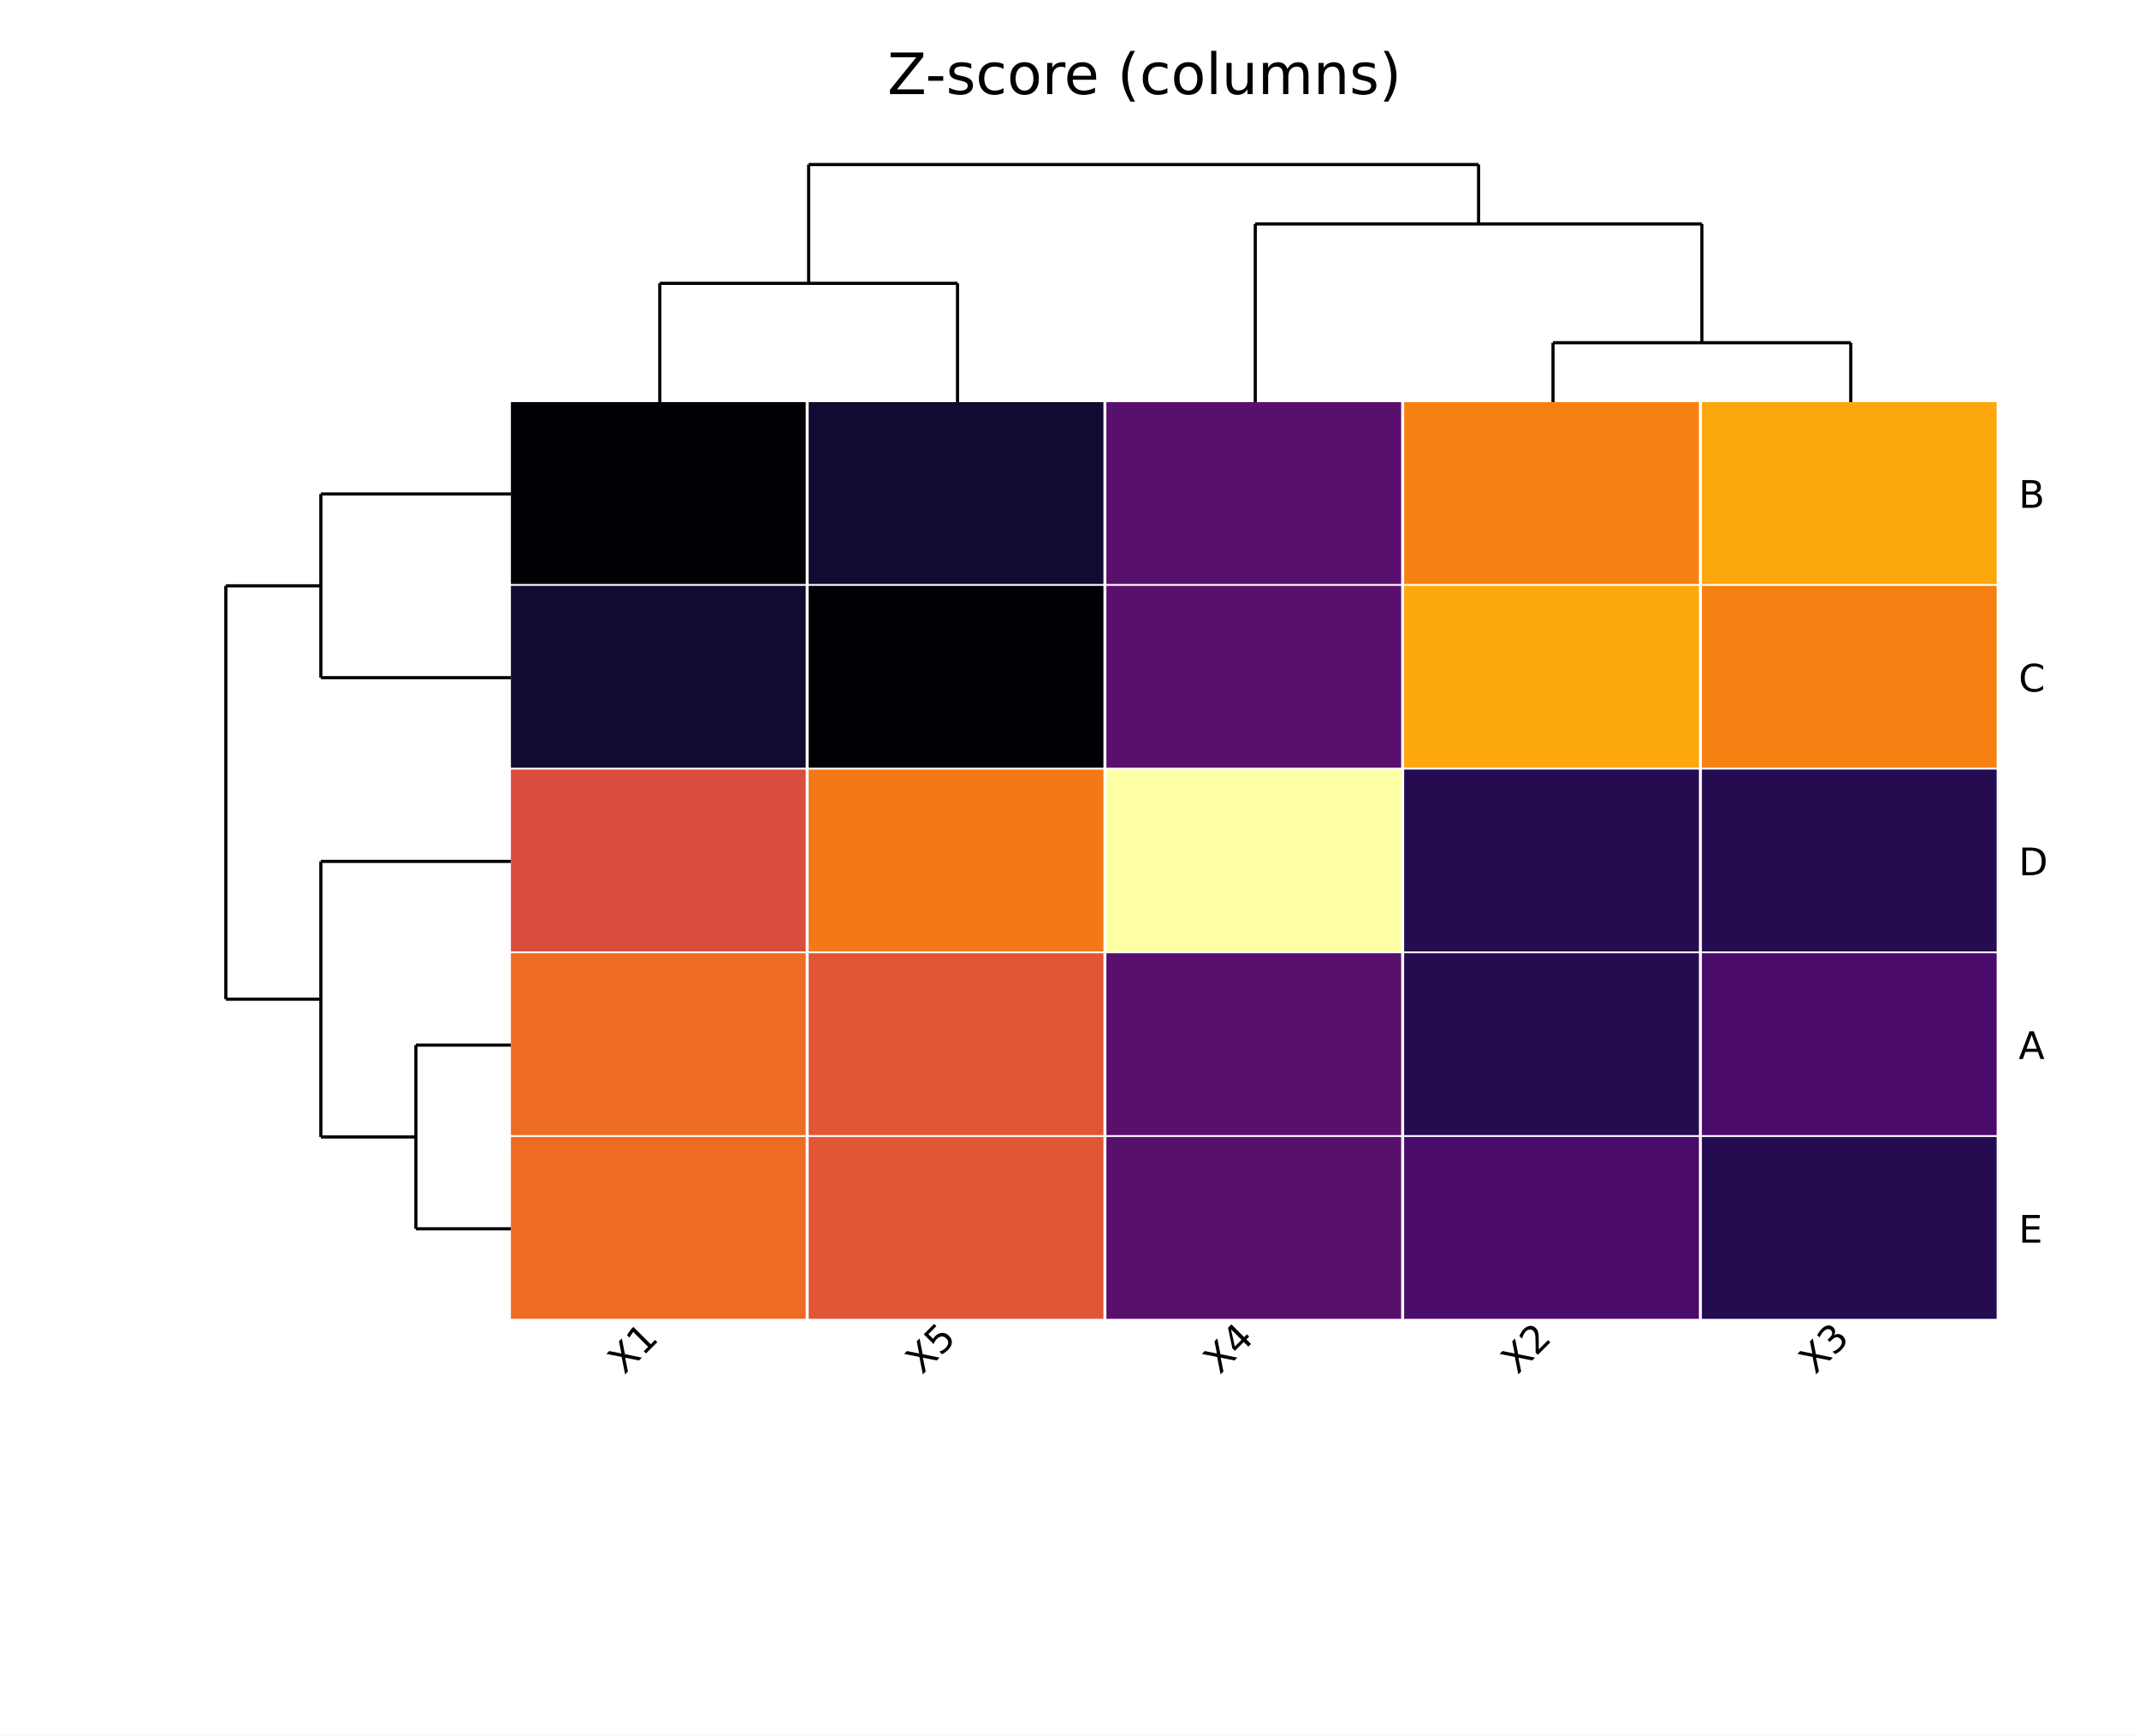
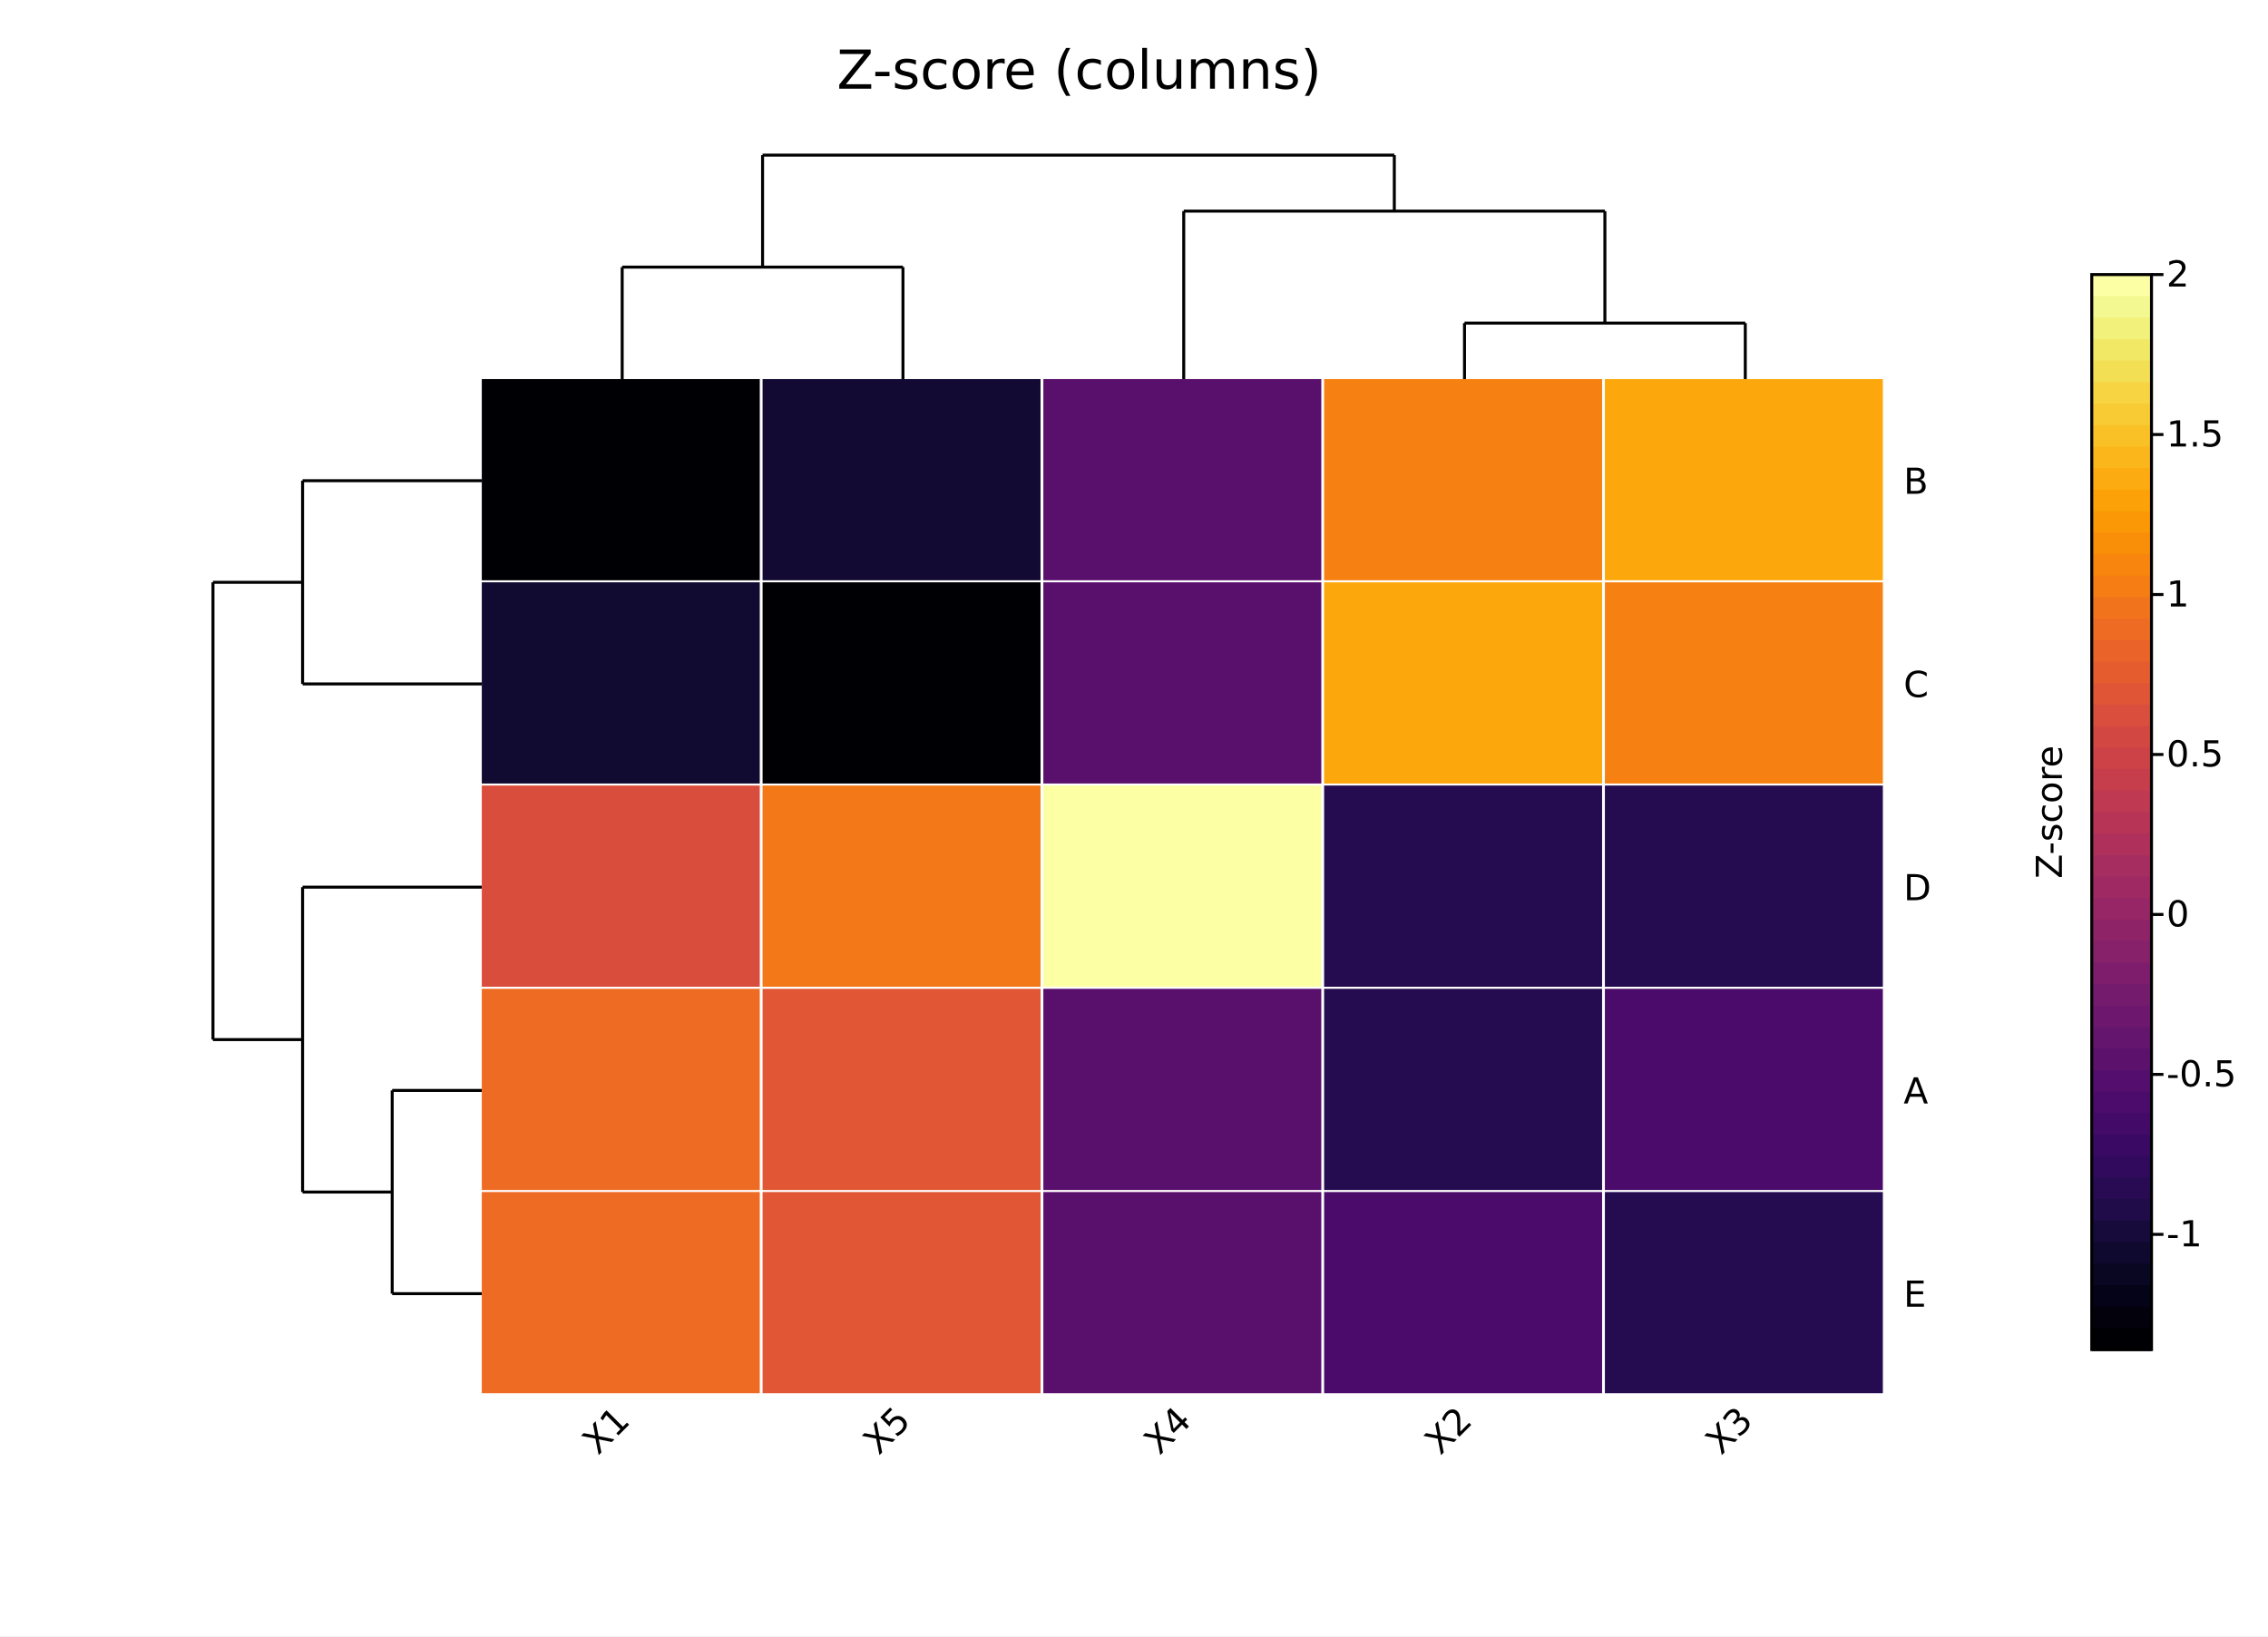
- <svg xmlns="http://www.w3.org/2000/svg" width="675.3" height="547.95" font-family="DejaVu Sans, Verdana, Liberation Sans, Arial, sans-serif" fill="black">
+ <svg xmlns="http://www.w3.org/2000/svg" width="759.3" height="547.95" font-family="DejaVu Sans, Verdana, Liberation Sans, Arial, sans-serif" fill="black">
  <rect width="100%" height="100%" fill="white" />
  <text x="361.3" y="29.71" font-size="18" text-anchor="middle">Z-score (columns)</text>
-   <line x1="101.3" y1="155.95" x2="101.3" y2="213.95" stroke="#000000" stroke-width="1" />
-   <line x1="101.3" y1="155.95" x2="161.3" y2="155.95" stroke="#000000" stroke-width="1" />
-   <line x1="101.3" y1="213.95" x2="161.3" y2="213.95" stroke="#000000" stroke-width="1" />
-   <line x1="131.3" y1="329.95" x2="131.3" y2="387.95" stroke="#000000" stroke-width="1" />
-   <line x1="131.3" y1="329.95" x2="161.3" y2="329.95" stroke="#000000" stroke-width="1" />
-   <line x1="131.3" y1="387.95" x2="161.3" y2="387.95" stroke="#000000" stroke-width="1" />
-   <line x1="101.3" y1="271.95" x2="101.3" y2="358.95" stroke="#000000" stroke-width="1" />
-   <line x1="101.3" y1="271.95" x2="161.3" y2="271.95" stroke="#000000" stroke-width="1" />
-   <line x1="101.3" y1="358.95" x2="131.3" y2="358.95" stroke="#000000" stroke-width="1" />
-   <line x1="71.3" y1="184.95" x2="71.3" y2="315.45" stroke="#000000" stroke-width="1" />
-   <line x1="71.3" y1="184.95" x2="101.3" y2="184.95" stroke="#000000" stroke-width="1" />
-   <line x1="71.3" y1="315.45" x2="101.3" y2="315.45" stroke="#000000" stroke-width="1" />
+   <line x1="101.3" y1="160.98" x2="101.3" y2="229.04" stroke="#000000" stroke-width="1" />
+   <line x1="101.3" y1="160.98" x2="161.3" y2="160.98" stroke="#000000" stroke-width="1" />
+   <line x1="101.3" y1="229.04" x2="161.3" y2="229.04" stroke="#000000" stroke-width="1" />
+   <line x1="131.3" y1="365.17" x2="131.3" y2="433.23" stroke="#000000" stroke-width="1" />
+   <line x1="131.3" y1="365.17" x2="161.3" y2="365.17" stroke="#000000" stroke-width="1" />
+   <line x1="131.3" y1="433.23" x2="161.3" y2="433.23" stroke="#000000" stroke-width="1" />
+   <line x1="101.3" y1="297.1" x2="101.3" y2="399.2" stroke="#000000" stroke-width="1" />
+   <line x1="101.3" y1="297.1" x2="161.3" y2="297.1" stroke="#000000" stroke-width="1" />
+   <line x1="101.3" y1="399.2" x2="131.3" y2="399.2" stroke="#000000" stroke-width="1" />
+   <line x1="71.3" y1="195.01" x2="71.3" y2="348.15" stroke="#000000" stroke-width="1" />
+   <line x1="71.3" y1="195.01" x2="101.3" y2="195.01" stroke="#000000" stroke-width="1" />
+   <line x1="71.3" y1="348.15" x2="101.3" y2="348.15" stroke="#000000" stroke-width="1" />
  <line x1="208.3" y1="89.45" x2="302.3" y2="89.45" stroke="#000000" stroke-width="1" />
  <line x1="208.3" y1="89.45" x2="208.3" y2="126.95" stroke="#000000" stroke-width="1" />
  <line x1="302.3" y1="89.45" x2="302.3" y2="126.95" stroke="#000000" stroke-width="1" />
  <line x1="490.3" y1="108.2" x2="584.3" y2="108.2" stroke="#000000" stroke-width="1" />
  <line x1="490.3" y1="108.2" x2="490.3" y2="126.95" stroke="#000000" stroke-width="1" />
  <line x1="584.3" y1="108.2" x2="584.3" y2="126.95" stroke="#000000" stroke-width="1" />
  <line x1="396.3" y1="70.7" x2="537.3" y2="70.7" stroke="#000000" stroke-width="1" />
  <line x1="396.3" y1="70.7" x2="396.3" y2="126.95" stroke="#000000" stroke-width="1" />
  <line x1="537.3" y1="70.7" x2="537.3" y2="108.2" stroke="#000000" stroke-width="1" />
  <line x1="255.3" y1="51.95" x2="466.8" y2="51.95" stroke="#000000" stroke-width="1" />
  <line x1="255.3" y1="51.95" x2="255.3" y2="89.45" stroke="#000000" stroke-width="1" />
  <line x1="466.8" y1="51.95" x2="466.8" y2="70.7" stroke="#000000" stroke-width="1" />
-   <rect x="161.3" y="126.95" width="93.06" height="57.42" fill="#000004" />
-   <rect x="255.3" y="126.95" width="93.06" height="57.42" fill="#120a32" />
-   <rect x="349.3" y="126.95" width="93.06" height="57.42" fill="#59106d" />
-   <rect x="443.3" y="126.95" width="93.06" height="57.42" fill="#f68112" />
-   <rect x="537.3" y="126.95" width="93.06" height="57.42" fill="#fca80d" />
-   <rect x="161.3" y="184.95" width="93.06" height="57.42" fill="#110a31" />
-   <rect x="255.3" y="184.95" width="93.06" height="57.42" fill="#000004" />
-   <rect x="349.3" y="184.95" width="93.06" height="57.42" fill="#59106d" />
-   <rect x="443.3" y="184.95" width="93.06" height="57.42" fill="#fca80d" />
-   <rect x="537.3" y="184.95" width="93.06" height="57.42" fill="#f68112" />
-   <rect x="161.3" y="242.95" width="93.06" height="57.42" fill="#d94d3c" />
-   <rect x="255.3" y="242.95" width="93.06" height="57.42" fill="#f37818" />
-   <rect x="349.3" y="242.95" width="93.06" height="57.42" fill="#fcffa4" />
-   <rect x="443.3" y="242.95" width="93.06" height="57.42" fill="#250b50" />
-   <rect x="537.3" y="242.95" width="93.06" height="57.42" fill="#250b50" />
-   <rect x="161.3" y="300.95" width="93.06" height="57.42" fill="#ee6b23" />
-   <rect x="255.3" y="300.95" width="93.06" height="57.42" fill="#e15634" />
-   <rect x="349.3" y="300.95" width="93.06" height="57.42" fill="#59106d" />
-   <rect x="443.3" y="300.95" width="93.06" height="57.42" fill="#250b50" />
-   <rect x="537.3" y="300.95" width="93.06" height="57.42" fill="#4a0b6a" />
-   <rect x="161.3" y="358.95" width="93.06" height="57.42" fill="#ee6b23" />
-   <rect x="255.3" y="358.95" width="93.06" height="57.42" fill="#e15634" />
-   <rect x="349.3" y="358.95" width="93.06" height="57.42" fill="#59106d" />
-   <rect x="443.3" y="358.95" width="93.06" height="57.42" fill="#4a0b6a" />
-   <rect x="537.3" y="358.95" width="93.06" height="57.42" fill="#250b50" />
-   <text x="637.3" y="160.33" font-size="12" text-anchor="start">B</text>
-   <text x="637.3" y="218.33" font-size="12" text-anchor="start">C</text>
-   <text x="637.3" y="276.33" font-size="12" text-anchor="start">D</text>
-   <text x="637.3" y="334.33" font-size="12" text-anchor="start">A</text>
-   <text x="637.3" y="392.33" font-size="12" text-anchor="start">E</text>
-   <text x="208.3" y="422.95" font-size="12" text-anchor="end" transform="rotate(-45,208.3,422.95)">X1</text>
-   <text x="302.3" y="422.95" font-size="12" text-anchor="end" transform="rotate(-45,302.3,422.95)">X5</text>
-   <text x="396.3" y="422.95" font-size="12" text-anchor="end" transform="rotate(-45,396.3,422.95)">X4</text>
-   <text x="490.3" y="422.95" font-size="12" text-anchor="end" transform="rotate(-45,490.3,422.95)">X2</text>
-   <text x="584.3" y="422.95" font-size="12" text-anchor="end" transform="rotate(-45,584.3,422.95)">X3</text>
+   <path d="M161.3 126.95h93.06v67.38h-93.06zm94 68.06h93.06v67.38h-93.06z" fill="#000004" />
+   <rect x="255.3" y="126.95" width="93.06" height="67.38" fill="#120a32" />
+   <path d="M349.3 126.95h93.06v67.38h-93.06zm0 68.06h93.06v67.38h-93.06zm0 136.13h93.06v67.38h-93.06zm0 68.06h93.06v67.38h-93.06z" fill="#59106d" />
+   <path d="M443.3 126.95h93.06v67.38h-93.06zm94 68.06h93.06v67.38h-93.06z" fill="#f68112" />
+   <path d="M537.3 126.95h93.06v67.38h-93.06zm-94 68.06h93.06v67.38h-93.06z" fill="#fca80d" />
+   <rect x="161.3" y="195.01" width="93.06" height="67.38" fill="#110a31" />
+   <rect x="161.3" y="263.07" width="93.06" height="67.38" fill="#d94d3c" />
+   <rect x="255.3" y="263.07" width="93.06" height="67.38" fill="#f37818" />
+   <rect x="349.3" y="263.07" width="93.06" height="67.38" fill="#fcffa4" />
+   <path d="M443.3 263.07h93.06v67.38h-93.06zm94 0h93.06v67.38h-93.06zm-94 68.07h93.06v67.38h-93.06zm94 68.06h93.06v67.38h-93.06z" fill="#250b50" />
+   <path d="M161.3 331.14h93.06v67.38h-93.06zm0 68.06h93.06v67.38h-93.06z" fill="#ee6b23" />
+   <path d="M255.3 331.14h93.06v67.38h-93.06zm0 68.06h93.06v67.38h-93.06z" fill="#e15634" />
+   <path d="M537.3 331.14h93.06v67.38h-93.06zm-94 68.06h93.06v67.38h-93.06z" fill="#4a0b6a" />
+   <text x="637.3" y="165.36" font-size="12" text-anchor="start">B</text>
+   <text x="637.3" y="233.42" font-size="12" text-anchor="start">C</text>
+   <text x="637.3" y="301.48" font-size="12" text-anchor="start">D</text>
+   <text x="637.3" y="369.54" font-size="12" text-anchor="start">A</text>
+   <text x="637.3" y="437.6" font-size="12" text-anchor="start">E</text>
+   <text x="211.39" y="476.35" font-size="12" text-anchor="end" transform="rotate(-45,211.39,476.35)">X1</text>
+   <text x="305.39" y="476.35" font-size="12" text-anchor="end" transform="rotate(-45,305.39,476.35)">X5</text>
+   <text x="399.39" y="476.35" font-size="12" text-anchor="end" transform="rotate(-45,399.39,476.35)">X4</text>
+   <text x="493.39" y="476.35" font-size="12" text-anchor="end" transform="rotate(-45,493.39,476.35)">X2</text>
+   <text x="587.39" y="476.35" font-size="12" text-anchor="end" transform="rotate(-45,587.39,476.35)">X3</text>
+   <rect x="700.3" y="91.95" width="20" height="7.7" fill="#fcffa4" />
+   <rect x="700.3" y="99.15" width="20" height="7.7" fill="#f4f891" />
+   <rect x="700.3" y="106.35" width="20" height="7.7" fill="#f1f17b" />
+   <rect x="700.3" y="113.55" width="20" height="7.7" fill="#f1e866" />
+   <rect x="700.3" y="120.75" width="20" height="7.7" fill="#f3df53" />
+   <rect x="700.3" y="127.95" width="20" height="7.7" fill="#f6d442" />
+   <rect x="700.3" y="135.15" width="20" height="7.7" fill="#f8ca34" />
+   <rect x="700.3" y="142.35" width="20" height="7.7" fill="#fac127" />
+   <rect x="700.3" y="149.55" width="20" height="7.7" fill="#fbb61b" />
+   <rect x="700.3" y="156.75" width="20" height="7.7" fill="#fcac11" />
+   <rect x="700.3" y="163.95" width="20" height="7.7" fill="#fca208" />
+   <rect x="700.3" y="171.15" width="20" height="7.7" fill="#fb9806" />
+   <rect x="700.3" y="178.35" width="20" height="7.7" fill="#f98f08" />
+   <rect x="700.3" y="185.55" width="20" height="7.7" fill="#f7850e" />
+   <rect x="700.3" y="192.75" width="20" height="7.7" fill="#f57d14" />
+   <rect x="700.3" y="199.95" width="20" height="7.7" fill="#f1741c" />
+   <rect x="700.3" y="207.15" width="20" height="7.7" fill="#ee6b23" />
+   <rect x="700.3" y="214.35" width="20" height="7.7" fill="#ea6329" />
+   <rect x="700.3" y="221.55" width="20" height="7.7" fill="#e55c2f" />
+   <rect x="700.3" y="228.75" width="20" height="7.7" fill="#e05535" />
+   <rect x="700.3" y="235.95" width="20" height="7.7" fill="#d94e3c" />
+   <rect x="700.3" y="243.15" width="20" height="7.7" fill="#d34742" />
+   <rect x="700.3" y="250.35" width="20" height="7.7" fill="#cd4247" />
+   <rect x="700.3" y="257.55" width="20" height="7.7" fill="#c63d4c" />
+   <rect x="700.3" y="264.75" width="20" height="7.7" fill="#be3951" />
+   <rect x="700.3" y="271.95" width="20" height="7.7" fill="#b73457" />
+   <rect x="700.3" y="279.15" width="20" height="7.7" fill="#af305b" />
+   <rect x="700.3" y="286.35" width="20" height="7.7" fill="#a62d5f" />
+   <rect x="700.3" y="293.55" width="20" height="7.7" fill="#9f2963" />
+   <rect x="700.3" y="300.75" width="20" height="7.7" fill="#962666" />
+   <rect x="700.3" y="307.95" width="20" height="7.7" fill="#8e2368" />
+   <rect x="700.3" y="315.15" width="20" height="7.7" fill="#86216a" />
+   <rect x="700.3" y="322.35" width="20" height="7.7" fill="#7d1d6c" />
+   <rect x="700.3" y="329.55" width="20" height="7.7" fill="#751b6d" />
+   <rect x="700.3" y="336.75" width="20" height="7.7" fill="#6d186e" />
+   <rect x="700.3" y="343.95" width="20" height="7.7" fill="#64156e" />
+   <rect x="700.3" y="351.15" width="20" height="7.7" fill="#5c126d" />
+   <rect x="700.3" y="358.35" width="20" height="7.7" fill="#540e6d" />
+   <rect x="700.3" y="365.55" width="20" height="7.7" fill="#4c0c6b" />
+   <rect x="700.3" y="372.75" width="20" height="7.7" fill="#430a68" />
+   <rect x="700.3" y="379.95" width="20" height="7.7" fill="#3a0963" />
+   <rect x="700.3" y="387.15" width="20" height="7.7" fill="#310a5d" />
+   <rect x="700.3" y="394.35" width="20" height="7.7" fill="#280b53" />
+   <rect x="700.3" y="401.55" width="20" height="7.7" fill="#1f0c48" />
+   <rect x="700.3" y="408.75" width="20" height="7.7" fill="#170b3b" />
+   <rect x="700.3" y="415.95" width="20" height="7.7" fill="#10092f" />
+   <rect x="700.3" y="423.15" width="20" height="7.7" fill="#0a0723" />
+   <rect x="700.3" y="430.35" width="20" height="7.7" fill="#050317" />
+   <rect x="700.3" y="437.55" width="20" height="7.7" fill="#02010c" />
+   <rect x="700.3" y="444.75" width="20" height="7.7" fill="#000004" />
+   <rect x="700.3" y="91.95" width="20" height="360" fill="none" stroke="#000000" stroke-width="1" />
+   <line x1="720.3" y1="413.38" x2="724.3" y2="413.38" stroke="#000000" stroke-width="1" />
+   <text x="725.3" y="417.38" font-size="12" text-anchor="start">-1</text>
+   <line x1="720.3" y1="359.81" x2="724.3" y2="359.81" stroke="#000000" stroke-width="1" />
+   <text x="725.3" y="363.81" font-size="12" text-anchor="start">-0.5</text>
+   <line x1="720.3" y1="306.24" x2="724.3" y2="306.24" stroke="#000000" stroke-width="1" />
+   <text x="725.3" y="310.24" font-size="12" text-anchor="start">0</text>
+   <line x1="720.3" y1="252.67" x2="724.3" y2="252.67" stroke="#000000" stroke-width="1" />
+   <text x="725.3" y="256.67" font-size="12" text-anchor="start">0.5</text>
+   <line x1="720.3" y1="199.1" x2="724.3" y2="199.1" stroke="#000000" stroke-width="1" />
+   <text x="725.3" y="203.1" font-size="12" text-anchor="start">1</text>
+   <line x1="720.3" y1="145.52" x2="724.3" y2="145.52" stroke="#000000" stroke-width="1" />
+   <text x="725.3" y="149.52" font-size="12" text-anchor="start">1.5</text>
+   <line x1="720.3" y1="91.95" x2="724.3" y2="91.95" stroke="#000000" stroke-width="1" />
+   <text x="725.3" y="95.95" font-size="12" text-anchor="start">2</text>
+   <text x="690.3" y="271.95" font-size="12" text-anchor="middle" transform="rotate(-90,690.3,271.95)">Z-score</text>
</svg>
